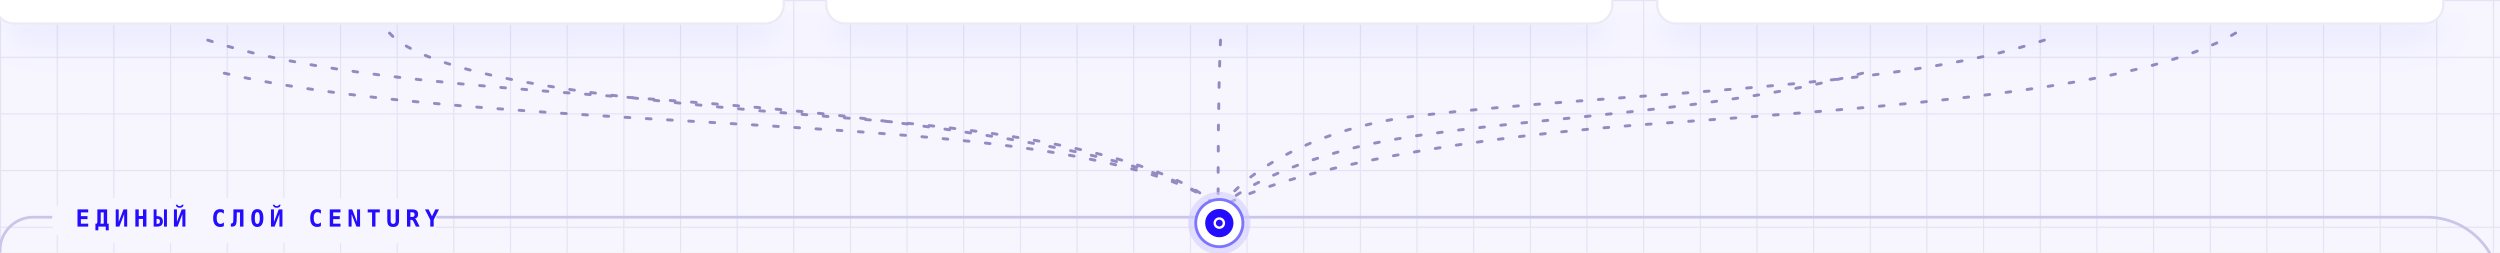
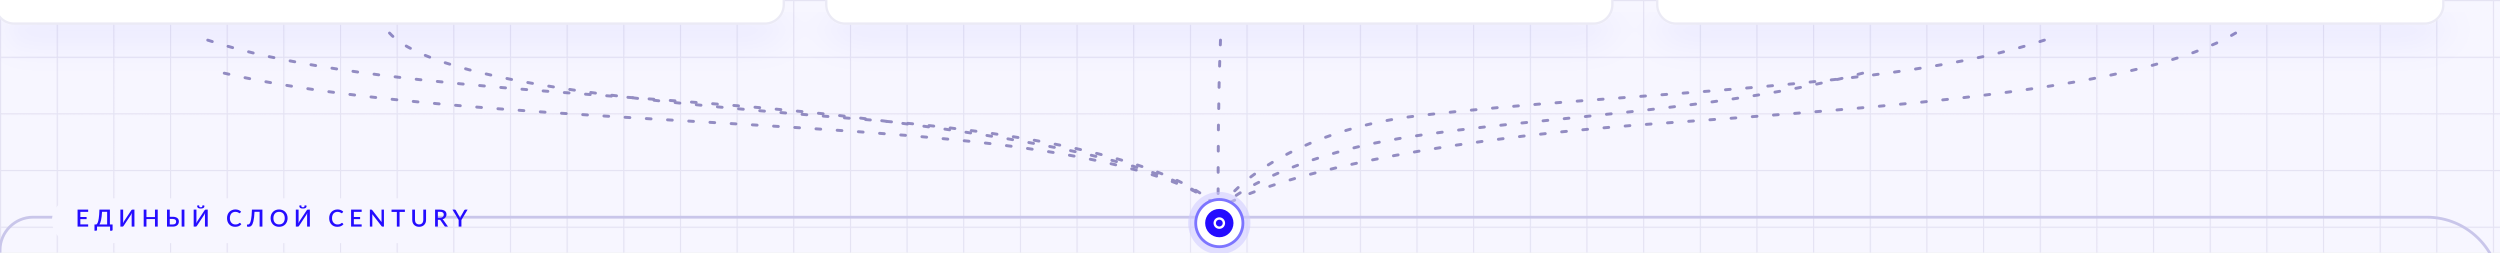
<svg xmlns="http://www.w3.org/2000/svg" width="1059" height="107" viewBox="0 0 1059 107" fill="none">
  <defs>
    <pattern id="grid" width="24" height="24" patternUnits="userSpaceOnUse">
      <path d="M24 0H0V24" stroke="#DEDCEF" stroke-width="1" />
    </pattern>
    <filter id="softShadow" x="-20%" y="-30%" width="140%" height="180%" color-interpolation-filters="sRGB">
      <feDropShadow dx="0" dy="5" stdDeviation="8" flood-color="#3027FF" flood-opacity=".08" />
    </filter>
    <linearGradient id="nodeGlow" x1="502" y1="81" x2="531" y2="108" gradientUnits="userSpaceOnUse">
      <stop stop-color="#FFFFFF" />
      <stop offset="1" stop-color="#D8D5FF" />
    </linearGradient>
  </defs>
  <rect width="1059" height="107" fill="#F7F6FF" />
  <rect width="1059" height="107" fill="url(#grid)" opacity=".72" />
  <g stroke="#6860A8" stroke-width="1.25" stroke-linecap="round" stroke-dasharray="2 7" opacity=".7">
    <path d="M88 17C151 38 269 39 356 49C441 59 498 70 516 88" />
    <path d="M165 14C185 36 284 44 371 51C454 58 501 72 516 88" />
    <path d="M95 31C176 50 328 50 421 61C479 68 508 79 516 88" />
    <path d="M517 17C516 42 516 66 516 88" />
    <path d="M866 17C803 38 686 39 601 49C557 54 527 73 517 88" />
    <path d="M947 14C907 38 805 45 693 53C602 60 538 75 517 88" />
    <path d="M789 31C718 50 622 50 572 63C541 71 523 82 517 88" />
  </g>
  <g filter="url(#softShadow)">
    <rect x="-2" y="-54" width="334" height="64" rx="8" fill="white" stroke="#EBEAF5" />
    <rect x="350" y="-54" width="333" height="64" rx="8" fill="white" stroke="#EBEAF5" />
    <rect x="702" y="-54" width="333" height="64" rx="8" fill="white" stroke="#EBEAF5" />
  </g>
  <path d="M0 107V106C0 98.3 6.3 92 14 92H1028C1045.1 92 1059 105.9 1059 123" stroke="#C9C6EA" stroke-width="1.2" />
  <rect x="22" y="84" width="163" height="19" rx="9.5" fill="#F7F6FF" />
-   <text x="32" y="96" fill="#240CFF" font-family="Consolas, 'IBM Plex Mono', monospace" font-size="10" font-weight="600" letter-spacing="2.2">ЕДИНЫЙ СЛОЙ CENTURY</text>
+   <text x="32" y="96" fill="#240CFF" font-family="'Lato', sans-serif" font-size="10" font-weight="600" letter-spacing="2.2">ЕДИНЫЙ СЛОЙ CENTURY</text>
  <g transform="translate(516.5 94.5)">
    <circle r="13.2" fill="#CFCBFF" opacity=".55" />
    <circle r="10" fill="url(#nodeGlow)" stroke="#7D75FF" stroke-width="1.2" />
    <circle r="6" fill="#240CFF" />
    <circle r="2.45" fill="white" />
    <circle r="1.45" fill="#240CFF" />
  </g>
</svg>
